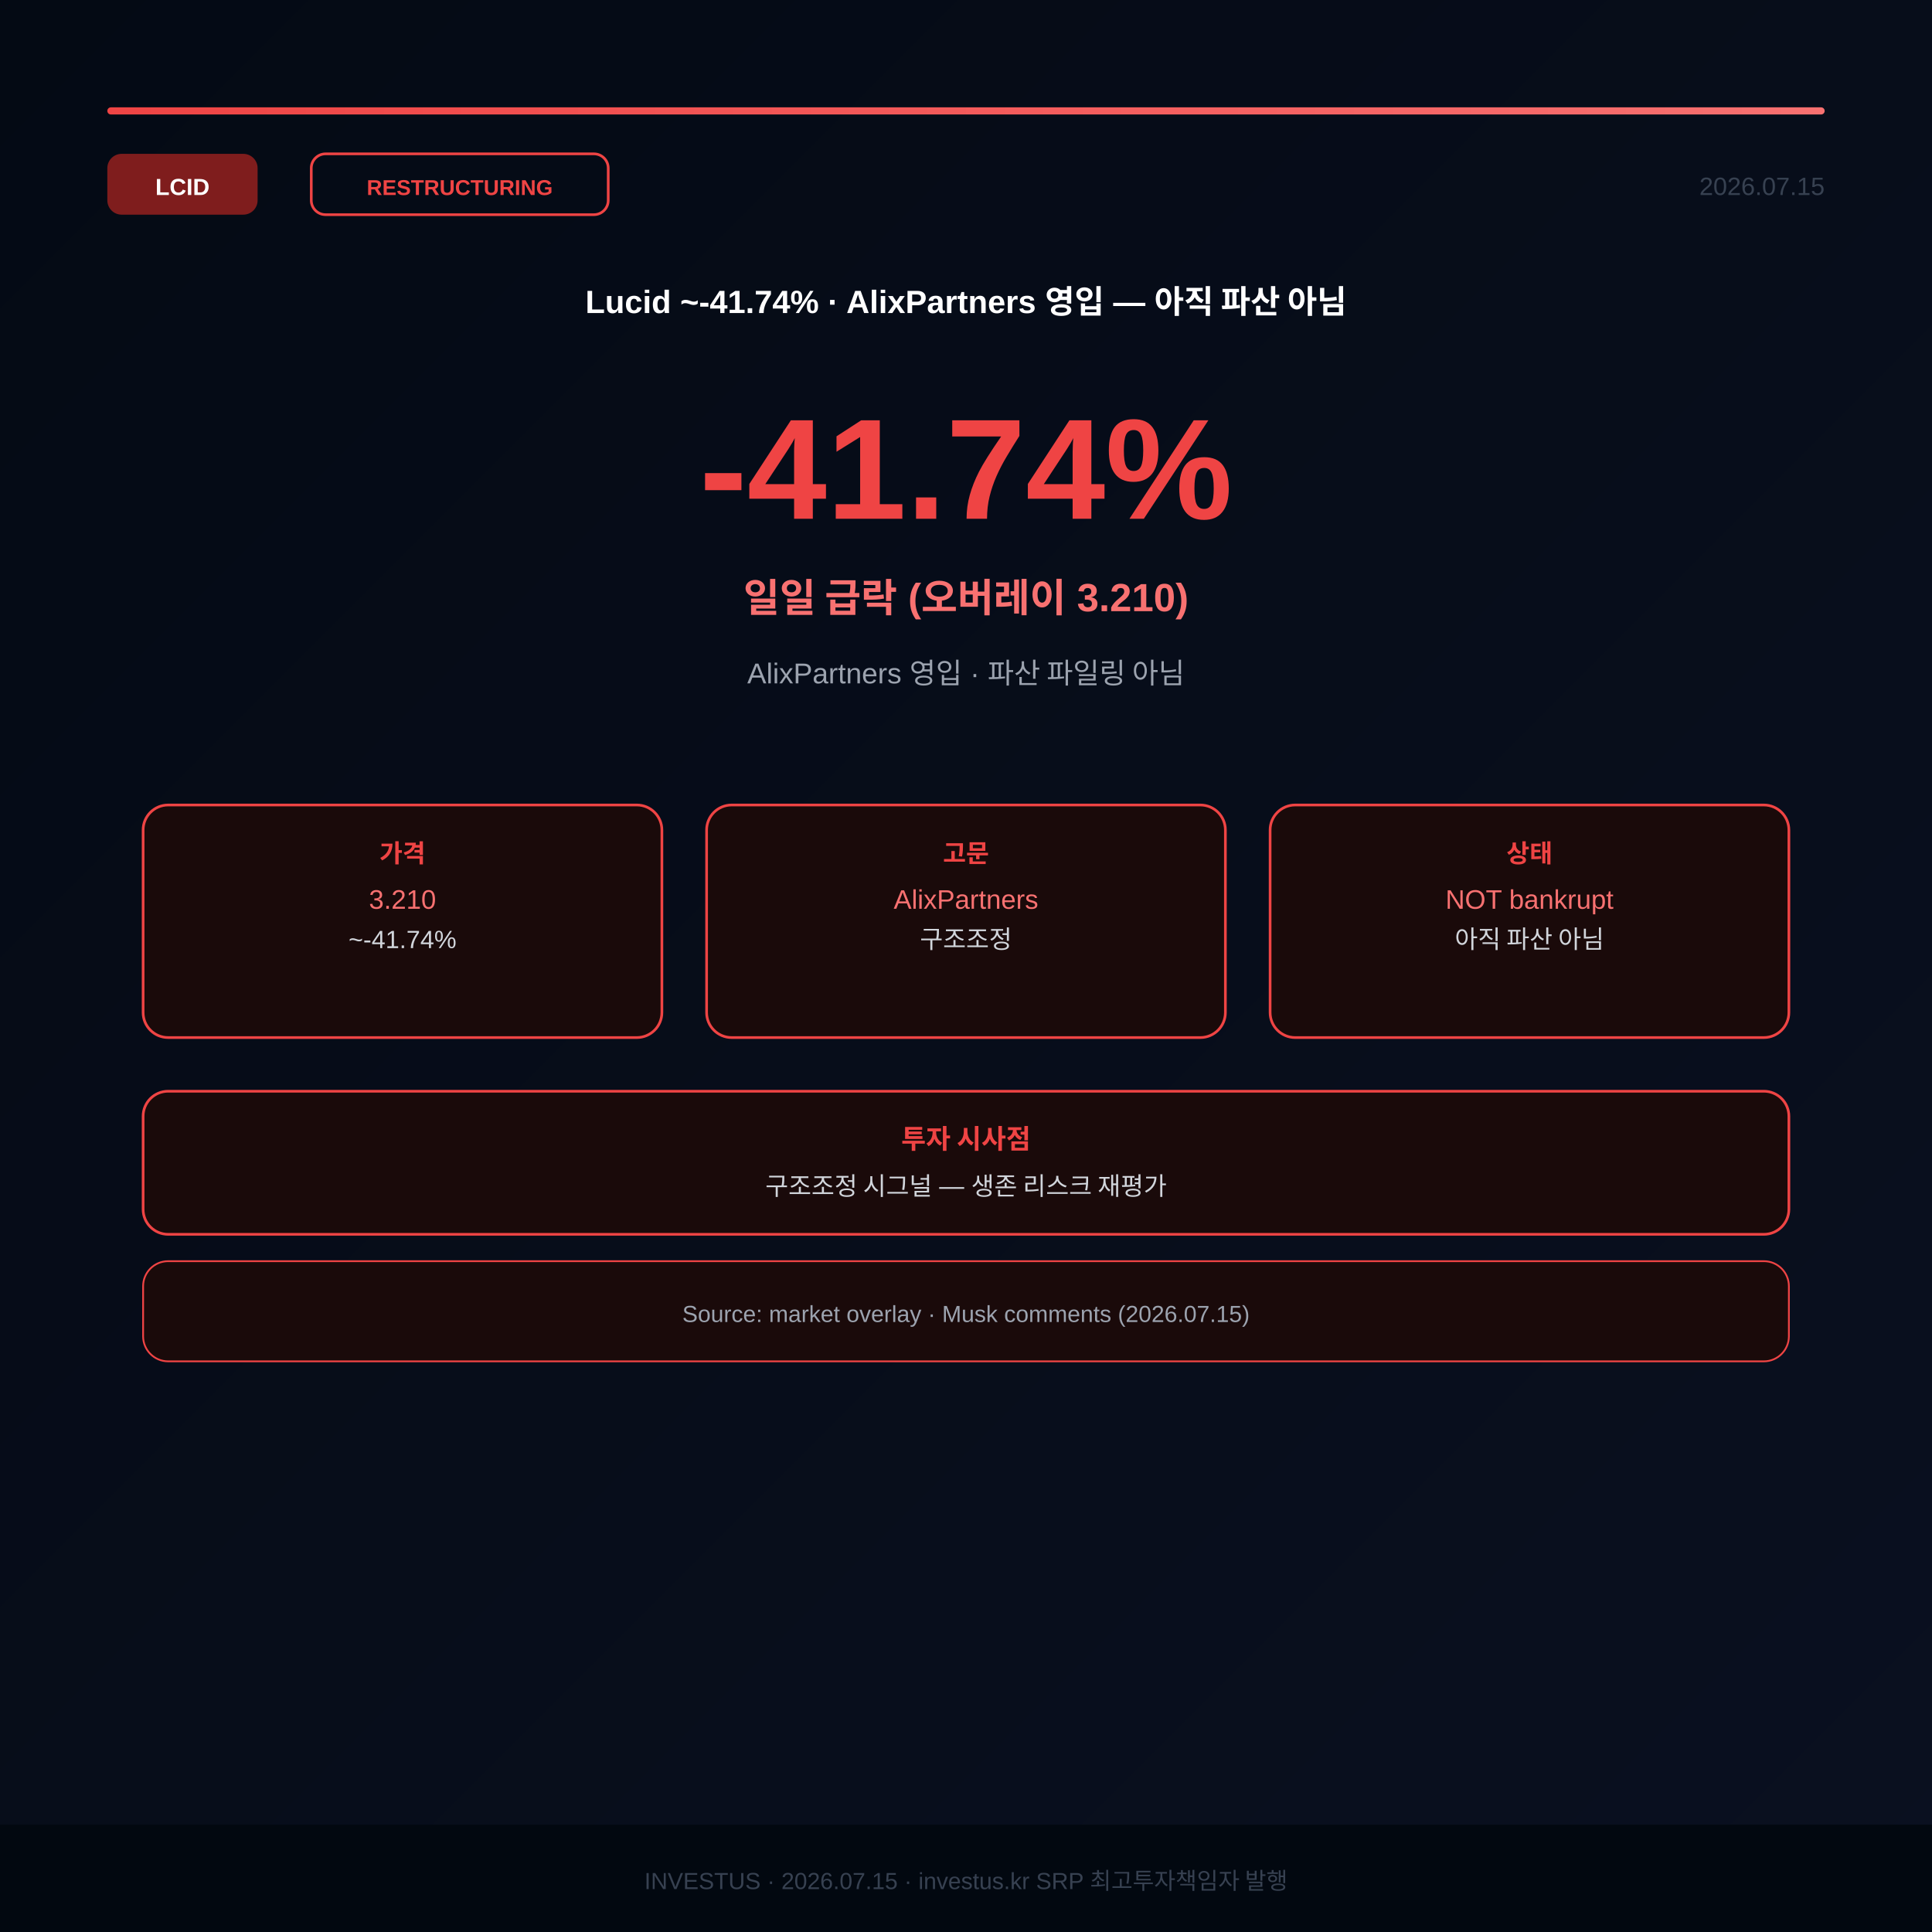
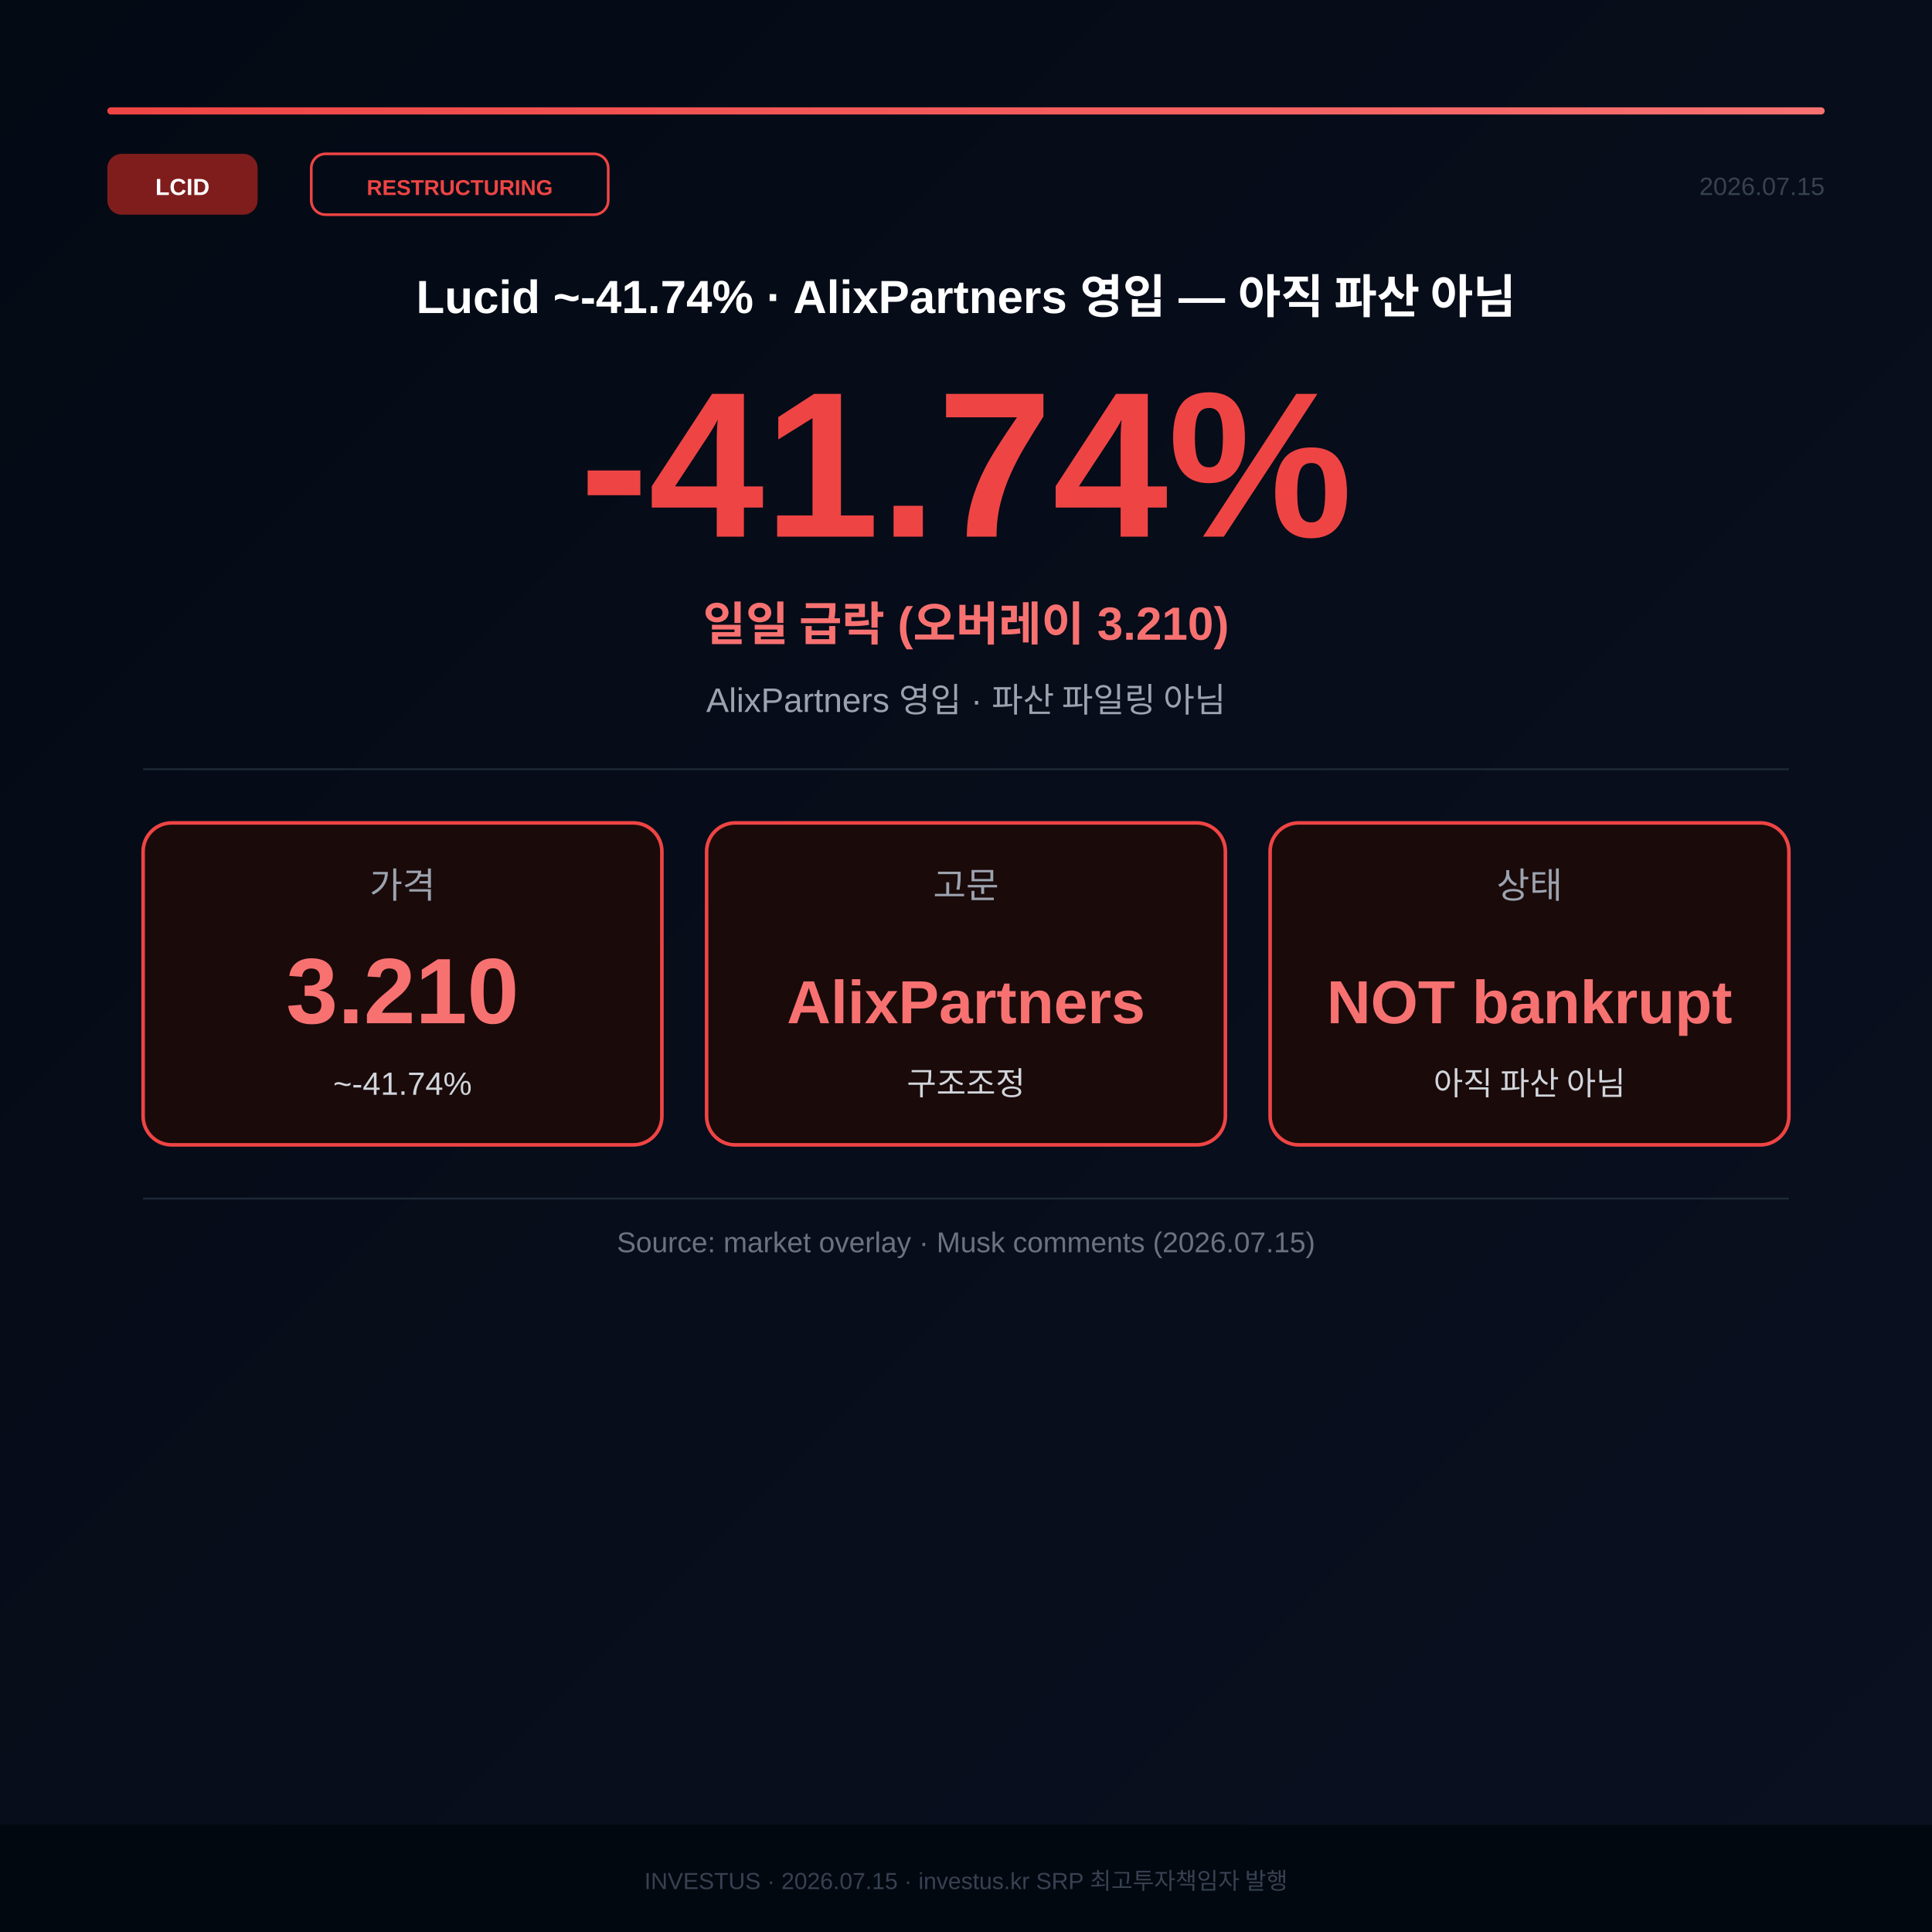
<svg xmlns="http://www.w3.org/2000/svg" viewBox="0 0 1080 1080" width="1080" height="1080">
  <defs>
    <linearGradient id="bg" x1="0%" y1="0%" x2="100%" y2="100%">
      <stop offset="0%" style="stop-color:#040a14" />
      <stop offset="100%" style="stop-color:#0a1020" />
    </linearGradient>
    <linearGradient id="grad" x1="0%" y1="0%" x2="100%" y2="0%">
      <stop offset="0%" style="stop-color:#ef4444" />
      <stop offset="100%" style="stop-color:#f87171" />
    </linearGradient>
  </defs>
  <rect width="1080" height="1080" fill="url(#bg)" />
  <rect x="60" y="60" width="960" height="4" fill="url(#grad)" rx="2" />
  <rect x="60" y="86" width="84" height="34" rx="8" fill="#7f1d1d" />
  <text x="102.0" y="109" font-family="Arial Black, Arial" font-weight="900" font-size="13" fill="#ffffff" text-anchor="middle">LCID</text>
  <rect x="174" y="86" width="166" height="34" rx="8" fill="none" stroke="#ef4444" stroke-width="1.5" />
  <text x="257.0" y="109" font-family="Arial, sans-serif" font-weight="700" font-size="12" fill="#ef4444" text-anchor="middle">RESTRUCTURING</text>
  <text x="1020" y="109" font-family="Arial, sans-serif" font-size="14" fill="#374151" text-anchor="end">2026.07.15</text>
-   <text x="540" y="175" font-family="Arial Black, Arial" font-weight="900" font-size="18" fill="#ffffff" text-anchor="middle">Lucid ~-41.74% · AlixPartners 영입 — 아직 파산 아님</text>
-   <text x="540" y="290" font-family="Arial Black, Arial" font-weight="900" font-size="80" fill="#ef4444" text-anchor="middle">-41.74%</text>
-   <text x="540" y="342" font-family="Arial Black, Arial" font-weight="900" font-size="22" fill="#f87171" text-anchor="middle">일일 급락 (오버레이 3.210)</text>
-   <text x="540" y="382" font-family="Arial, sans-serif" font-size="16" fill="#9ca3af" text-anchor="middle">AlixPartners 영입 · 파산 파일링 아님</text>
-   <rect x="80" y="450" width="290" height="130" rx="14" fill="#1a0a0a" stroke="#ef4444" stroke-width="1.5" />
-   <text x="225.0" y="482" font-family="Arial Black, Arial" font-weight="900" font-size="14" fill="#ef4444" text-anchor="middle">가격</text>
-   <text x="225.0" y="508" font-family="Arial, sans-serif" font-size="15" fill="#f87171" text-anchor="middle">3.210</text>
-   <text x="225.0" y="530" font-family="Arial, sans-serif" font-size="14" fill="#d1d5db" text-anchor="middle">~-41.74%</text>
-   <rect x="395" y="450" width="290" height="130" rx="14" fill="#1a0a0a" stroke="#ef4444" stroke-width="1.5" />
-   <text x="540.0" y="482" font-family="Arial Black, Arial" font-weight="900" font-size="14" fill="#ef4444" text-anchor="middle">고문</text>
-   <text x="540.0" y="508" font-family="Arial, sans-serif" font-size="15" fill="#f87171" text-anchor="middle">AlixPartners</text>
-   <text x="540.0" y="530" font-family="Arial, sans-serif" font-size="14" fill="#d1d5db" text-anchor="middle">구조조정</text>
-   <rect x="710" y="450" width="290" height="130" rx="14" fill="#1a0a0a" stroke="#ef4444" stroke-width="1.5" />
-   <text x="855.0" y="482" font-family="Arial Black, Arial" font-weight="900" font-size="14" fill="#ef4444" text-anchor="middle">상태</text>
-   <text x="855.0" y="508" font-family="Arial, sans-serif" font-size="15" fill="#f87171" text-anchor="middle">NOT bankrupt</text>
-   <text x="855.0" y="530" font-family="Arial, sans-serif" font-size="14" fill="#d1d5db" text-anchor="middle">아직 파산 아님</text>
-   <rect x="80" y="610" width="920" height="80" rx="14" fill="#1a0a0a" stroke="#ef4444" stroke-width="1.5" />
-   <text x="540" y="642" font-family="Arial Black, Arial" font-weight="900" font-size="15" fill="#ef4444" text-anchor="middle">투자 시사점</text>
-   <text x="540" y="668" font-family="Arial, sans-serif" font-size="14" fill="#d1d5db" text-anchor="middle">구조조정 시그널 — 생존 리스크 재평가</text>
-   <rect x="80" y="705" width="920" height="56" rx="14" fill="#1a0a0a" stroke="#ef4444" stroke-width="1" />
-   <text x="540" y="739" font-family="Arial, sans-serif" font-size="13" fill="#9ca3af" text-anchor="middle">Source: market overlay · Musk comments (2026.07.15)</text>
+   <text x="540" y="175" font-family="Arial Black, Arial" font-weight="900" font-size="26" fill="#ffffff" text-anchor="middle">Lucid ~-41.74% · AlixPartners 영입 — 아직 파산 아님</text>
+   <text x="540" y="300" font-family="Arial Black, Arial" font-weight="900" font-size="116" fill="#ef4444" text-anchor="middle">-41.74%</text>
+   <text x="540" y="358" font-family="Arial Black, Arial" font-weight="900" font-size="26" fill="#f87171" text-anchor="middle">일일 급락 (오버레이 3.210)</text>
+   <text x="540" y="398" font-family="Arial, sans-serif" font-size="19" fill="#9ca3af" text-anchor="middle">AlixPartners 영입 · 파산 파일링 아님</text>
+   <line x1="80" y1="430" x2="1000" y2="430" stroke="#1f2937" stroke-width="1" />
+   <rect x="80" y="460" width="290" height="180" rx="16" fill="#1a0a0a" stroke="#ef4444" stroke-width="2" />
+   <text x="225.0" y="502" font-family="Arial, sans-serif" font-size="20" fill="#9ca3af" text-anchor="middle">가격</text>
+   <text x="225.0" y="572" font-family="Arial Black, Arial" font-weight="900" font-size="52" fill="#f87171" text-anchor="middle">3.210</text>
+   <text x="225.0" y="612" font-family="Arial, sans-serif" font-size="18" fill="#d1d5db" text-anchor="middle">~-41.74%</text>
+   <rect x="395" y="460" width="290" height="180" rx="16" fill="#1a0a0a" stroke="#ef4444" stroke-width="2" />
+   <text x="540.0" y="502" font-family="Arial, sans-serif" font-size="20" fill="#9ca3af" text-anchor="middle">고문</text>
+   <text x="540.0" y="572" font-family="Arial Black, Arial" font-weight="900" font-size="34" fill="#f87171" text-anchor="middle">AlixPartners</text>
+   <text x="540.0" y="612" font-family="Arial, sans-serif" font-size="18" fill="#d1d5db" text-anchor="middle">구조조정</text>
+   <rect x="710" y="460" width="290" height="180" rx="16" fill="#1a0a0a" stroke="#ef4444" stroke-width="2" />
+   <text x="855.0" y="502" font-family="Arial, sans-serif" font-size="20" fill="#9ca3af" text-anchor="middle">상태</text>
+   <text x="855.0" y="572" font-family="Arial Black, Arial" font-weight="900" font-size="34" fill="#f87171" text-anchor="middle">NOT bankrupt</text>
+   <text x="855.0" y="612" font-family="Arial, sans-serif" font-size="18" fill="#d1d5db" text-anchor="middle">아직 파산 아님</text>
+   <line x1="80" y1="670" x2="1000" y2="670" stroke="#1f2937" stroke-width="1" />
+   <text x="540" y="700" font-family="Arial, sans-serif" font-size="16" fill="#6b7280" text-anchor="middle">Source: market overlay · Musk comments (2026.07.15)</text>
  <rect x="0" y="1020" width="1080" height="60" fill="#020810" />
  <text x="540" y="1056" font-family="Arial, sans-serif" font-size="13" fill="#374151" text-anchor="middle">INVESTUS · 2026.07.15 · investus.kr SRP 최고투자책임자 발행</text>
</svg>
